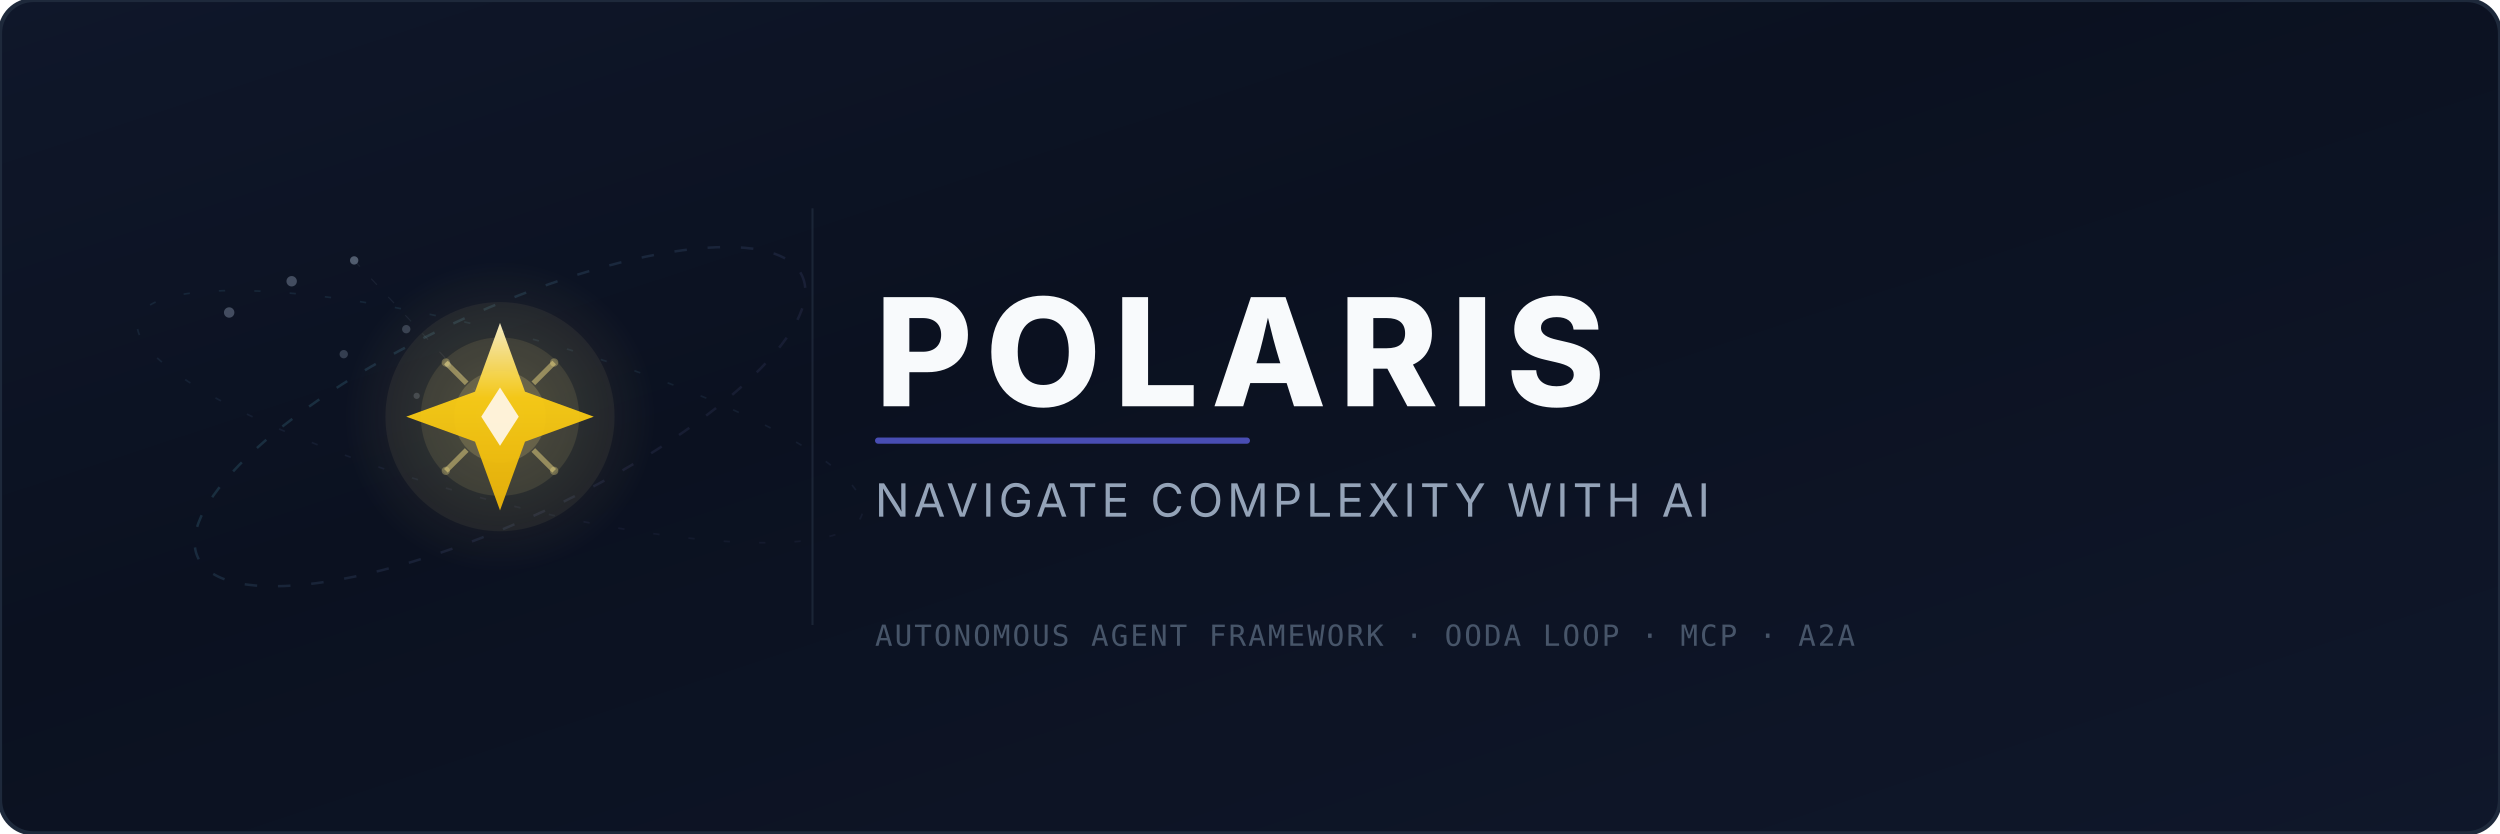
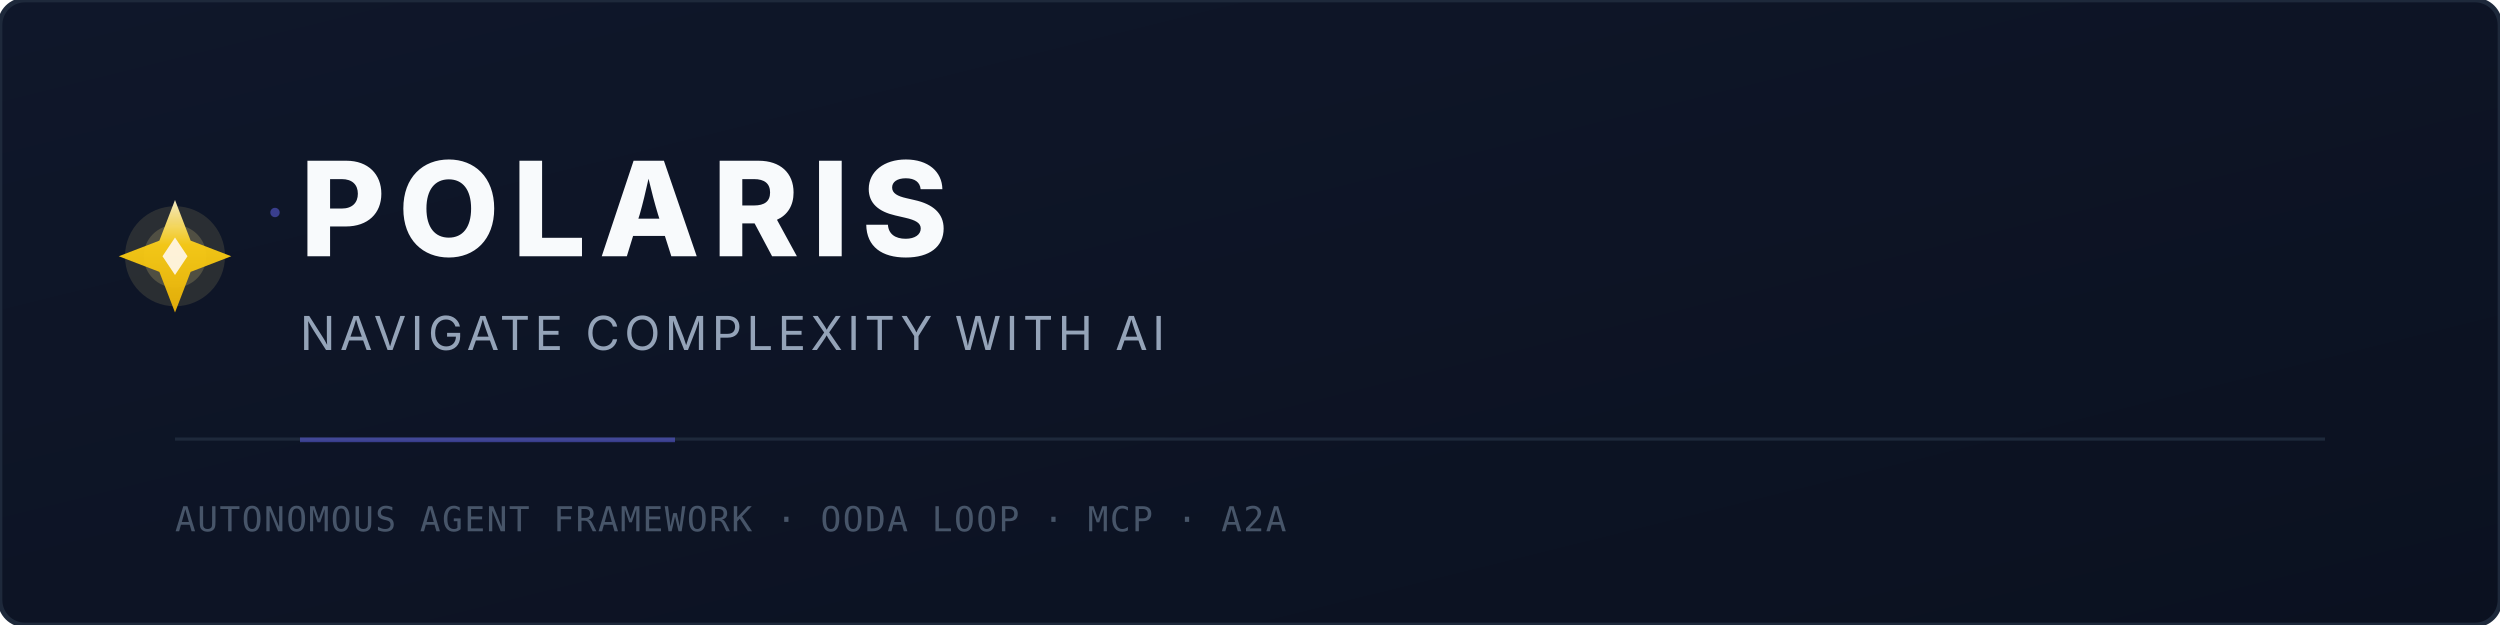
- <svg xmlns="http://www.w3.org/2000/svg" viewBox="0 0 1200 400" fill="none">
+ <svg xmlns="http://www.w3.org/2000/svg" viewBox="0 0 800 200" fill="none">
  <defs>
    <linearGradient id="bg" x1="0" y1="0" x2="1" y2="1">
      <stop offset="0%" stop-color="#0F172A" />
-       <stop offset="40%" stop-color="#0B1120" />
-       <stop offset="100%" stop-color="#0F172A" />
+       <stop offset="100%" stop-color="#0B1120" />
    </linearGradient>
    <linearGradient id="star" x1="0" y1="0" x2="0" y2="1">
      <stop offset="0%" stop-color="#FEF3C7" />
      <stop offset="40%" stop-color="#FACC15" />
      <stop offset="100%" stop-color="#EAB308" />
    </linearGradient>
-     <linearGradient id="ring" x1="0" y1="0" x2="1" y2="1">
-       <stop offset="0%" stop-color="#67E8F9" stop-opacity="0.5" />
-       <stop offset="100%" stop-color="#A78BFA" stop-opacity="0.25" />
-     </linearGradient>
-     <radialGradient id="glow" cx="0.5" cy="0.5" r="0.5">
-       <stop offset="0%" stop-color="#FDE68A" stop-opacity="0.15" />
-       <stop offset="100%" stop-color="#FDE68A" stop-opacity="0" />
-     </radialGradient>
-     <linearGradient id="accent" x1="0" y1="0" x2="1" y2="0">
-       <stop offset="0%" stop-color="#6366F1" stop-opacity="0" />
-       <stop offset="15%" stop-color="#6366F1" stop-opacity="0.6" />
-       <stop offset="85%" stop-color="#6366F1" stop-opacity="0.6" />
-       <stop offset="100%" stop-color="#6366F1" stop-opacity="0" />
-     </linearGradient>
  </defs>
-   <rect x="0" y="0" width="1200" height="400" rx="16" fill="url(#bg)" />
-   <rect x="0" y="0" width="1200" height="400" rx="16" stroke="#1E293B" stroke-width="2" />
-   <ellipse cx="240" cy="200" rx="160" ry="50" stroke="url(#ring)" stroke-width="1.2" stroke-dasharray="6 10" transform="rotate(-25 240 200)" opacity="0.3" />
-   <ellipse cx="240" cy="200" rx="180" ry="40" stroke="url(#ring)" stroke-width="0.8" stroke-dasharray="3 14" transform="rotate(15 240 200)" opacity="0.2" />
-   <circle cx="110" cy="150" r="2.5" fill="#94A3B8" opacity="0.4" />
-   <circle cx="140" cy="135" r="2.5" fill="#94A3B8" opacity="0.4" />
-   <circle cx="170" cy="125" r="2" fill="#94A3B8" opacity="0.5" />
-   <circle cx="165" cy="170" r="2" fill="#94A3B8" opacity="0.3" />
-   <circle cx="195" cy="158" r="2" fill="#94A3B8" opacity="0.3" />
-   <circle cx="200" cy="190" r="1.5" fill="#94A3B8" opacity="0.25" />
-   <circle cx="215" cy="175" r="1.5" fill="#94A3B8" opacity="0.25" />
-   <line x1="170" y1="125" x2="240" y2="200" stroke="#64748B" stroke-width="0.5" opacity="0.15" stroke-dasharray="4 8" />
-   <g transform="translate(240, 200)">
-     <circle cx="0" cy="0" r="75" fill="url(#glow)" />
-     <circle cx="0" cy="0" r="55" fill="#FDE68A" opacity="0.06" />
-     <circle cx="0" cy="0" r="38" fill="#FDE68A" opacity="0.10" />
-     <circle cx="0" cy="0" r="22" fill="#FDE68A" opacity="0.18" />
-     <polygon points="0,-45 12,-12 45,0 12,12 0,45 -12,12 -45,0 -12,-12" fill="url(#star)" opacity="0.95" />
-     <polygon points="0,-14 9,0 0,14 -9,0" fill="#FFF7ED" opacity="0.9" />
-     <line x1="16" y1="-16" x2="26" y2="-26" stroke="#FDE68A" stroke-width="2.5" opacity="0.45" />
-     <line x1="16" y1="16" x2="26" y2="26" stroke="#FDE68A" stroke-width="2.5" opacity="0.45" />
-     <line x1="-16" y1="-16" x2="-26" y2="-26" stroke="#FDE68A" stroke-width="2.5" opacity="0.45" />
-     <line x1="-16" y1="16" x2="-26" y2="26" stroke="#FDE68A" stroke-width="2.5" opacity="0.45" />
-     <circle cx="26" cy="-26" r="2" fill="#FDE68A" opacity="0.3" />
-     <circle cx="26" cy="26" r="2" fill="#FDE68A" opacity="0.3" />
-     <circle cx="-26" cy="-26" r="2" fill="#FDE68A" opacity="0.3" />
-     <circle cx="-26" cy="26" r="2" fill="#FDE68A" opacity="0.3" />
+   <rect x="0" y="0" width="800" height="200" rx="8" fill="url(#bg)" />
+   <rect x="0" y="0" width="800" height="200" rx="8" stroke="#1E293B" stroke-width="1.5" />
+   <g transform="translate(56, 82)">
+     <circle cx="0" cy="0" r="16" fill="#FDE68A" opacity="0.12" />
+     <circle cx="0" cy="0" r="10" fill="#FDE68A" opacity="0.18" />
+     <polygon points="0,-18 5,-5 18,0 5,5 0,18 -5,5 -18,0 -5,-5" fill="url(#star)" opacity="0.95" />
+     <polygon points="0,-6 4,0 0,6 -4,0" fill="#FFF7ED" opacity="0.9" />
  </g>
-   <line x1="390" y1="100" x2="390" y2="300" stroke="#334155" stroke-width="1" opacity="0.4" />
-   <text x="420" y="195" font-family="system-ui, -apple-system, sans-serif" font-size="72" font-weight="800" fill="#F8FAFC" letter-spacing="6">POLARIS</text>
-   <rect x="420" y="210" width="180" height="3" rx="1.5" fill="#6366F1" opacity="0.7" />
-   <text x="420" y="248" font-family="system-ui, -apple-system, sans-serif" font-size="22" fill="#94A3B8" letter-spacing="2">NAVIGATE COMPLEXITY WITH AI</text>
-   <line x1="420" y1="270" x2="1100" y2="270" stroke="url(#accent)" stroke-width="1.5" />
-   <text x="420" y="310" font-family="monospace" font-size="14" fill="#475569" letter-spacing="1">AUTONOMOUS AGENT FRAMEWORK  ·  OODA LOOP  ·  MCP  ·  A2A</text>
+   <text x="96" y="82" font-family="system-ui, -apple-system, sans-serif" font-size="42" font-weight="800" fill="#F8FAFC" letter-spacing="4">POLARIS</text>
+   <circle cx="88" cy="68" r="1.5" fill="#6366F1" opacity="0.5" />
+   <text x="96" y="112" font-family="system-ui, -apple-system, sans-serif" font-size="15" fill="#94A3B8" letter-spacing="1.5">NAVIGATE COMPLEXITY WITH AI</text>
+   <rect x="56" y="140" width="688" height="1" fill="#1E293B" />
+   <rect x="96" y="140" width="120" height="1.5" fill="#6366F1" opacity="0.5" />
+   <text x="56" y="170" font-family="monospace" font-size="11" fill="#475569" letter-spacing="0.5">AUTONOMOUS AGENT FRAMEWORK  ·  OODA LOOP  ·  MCP  ·  A2A</text>
</svg>
